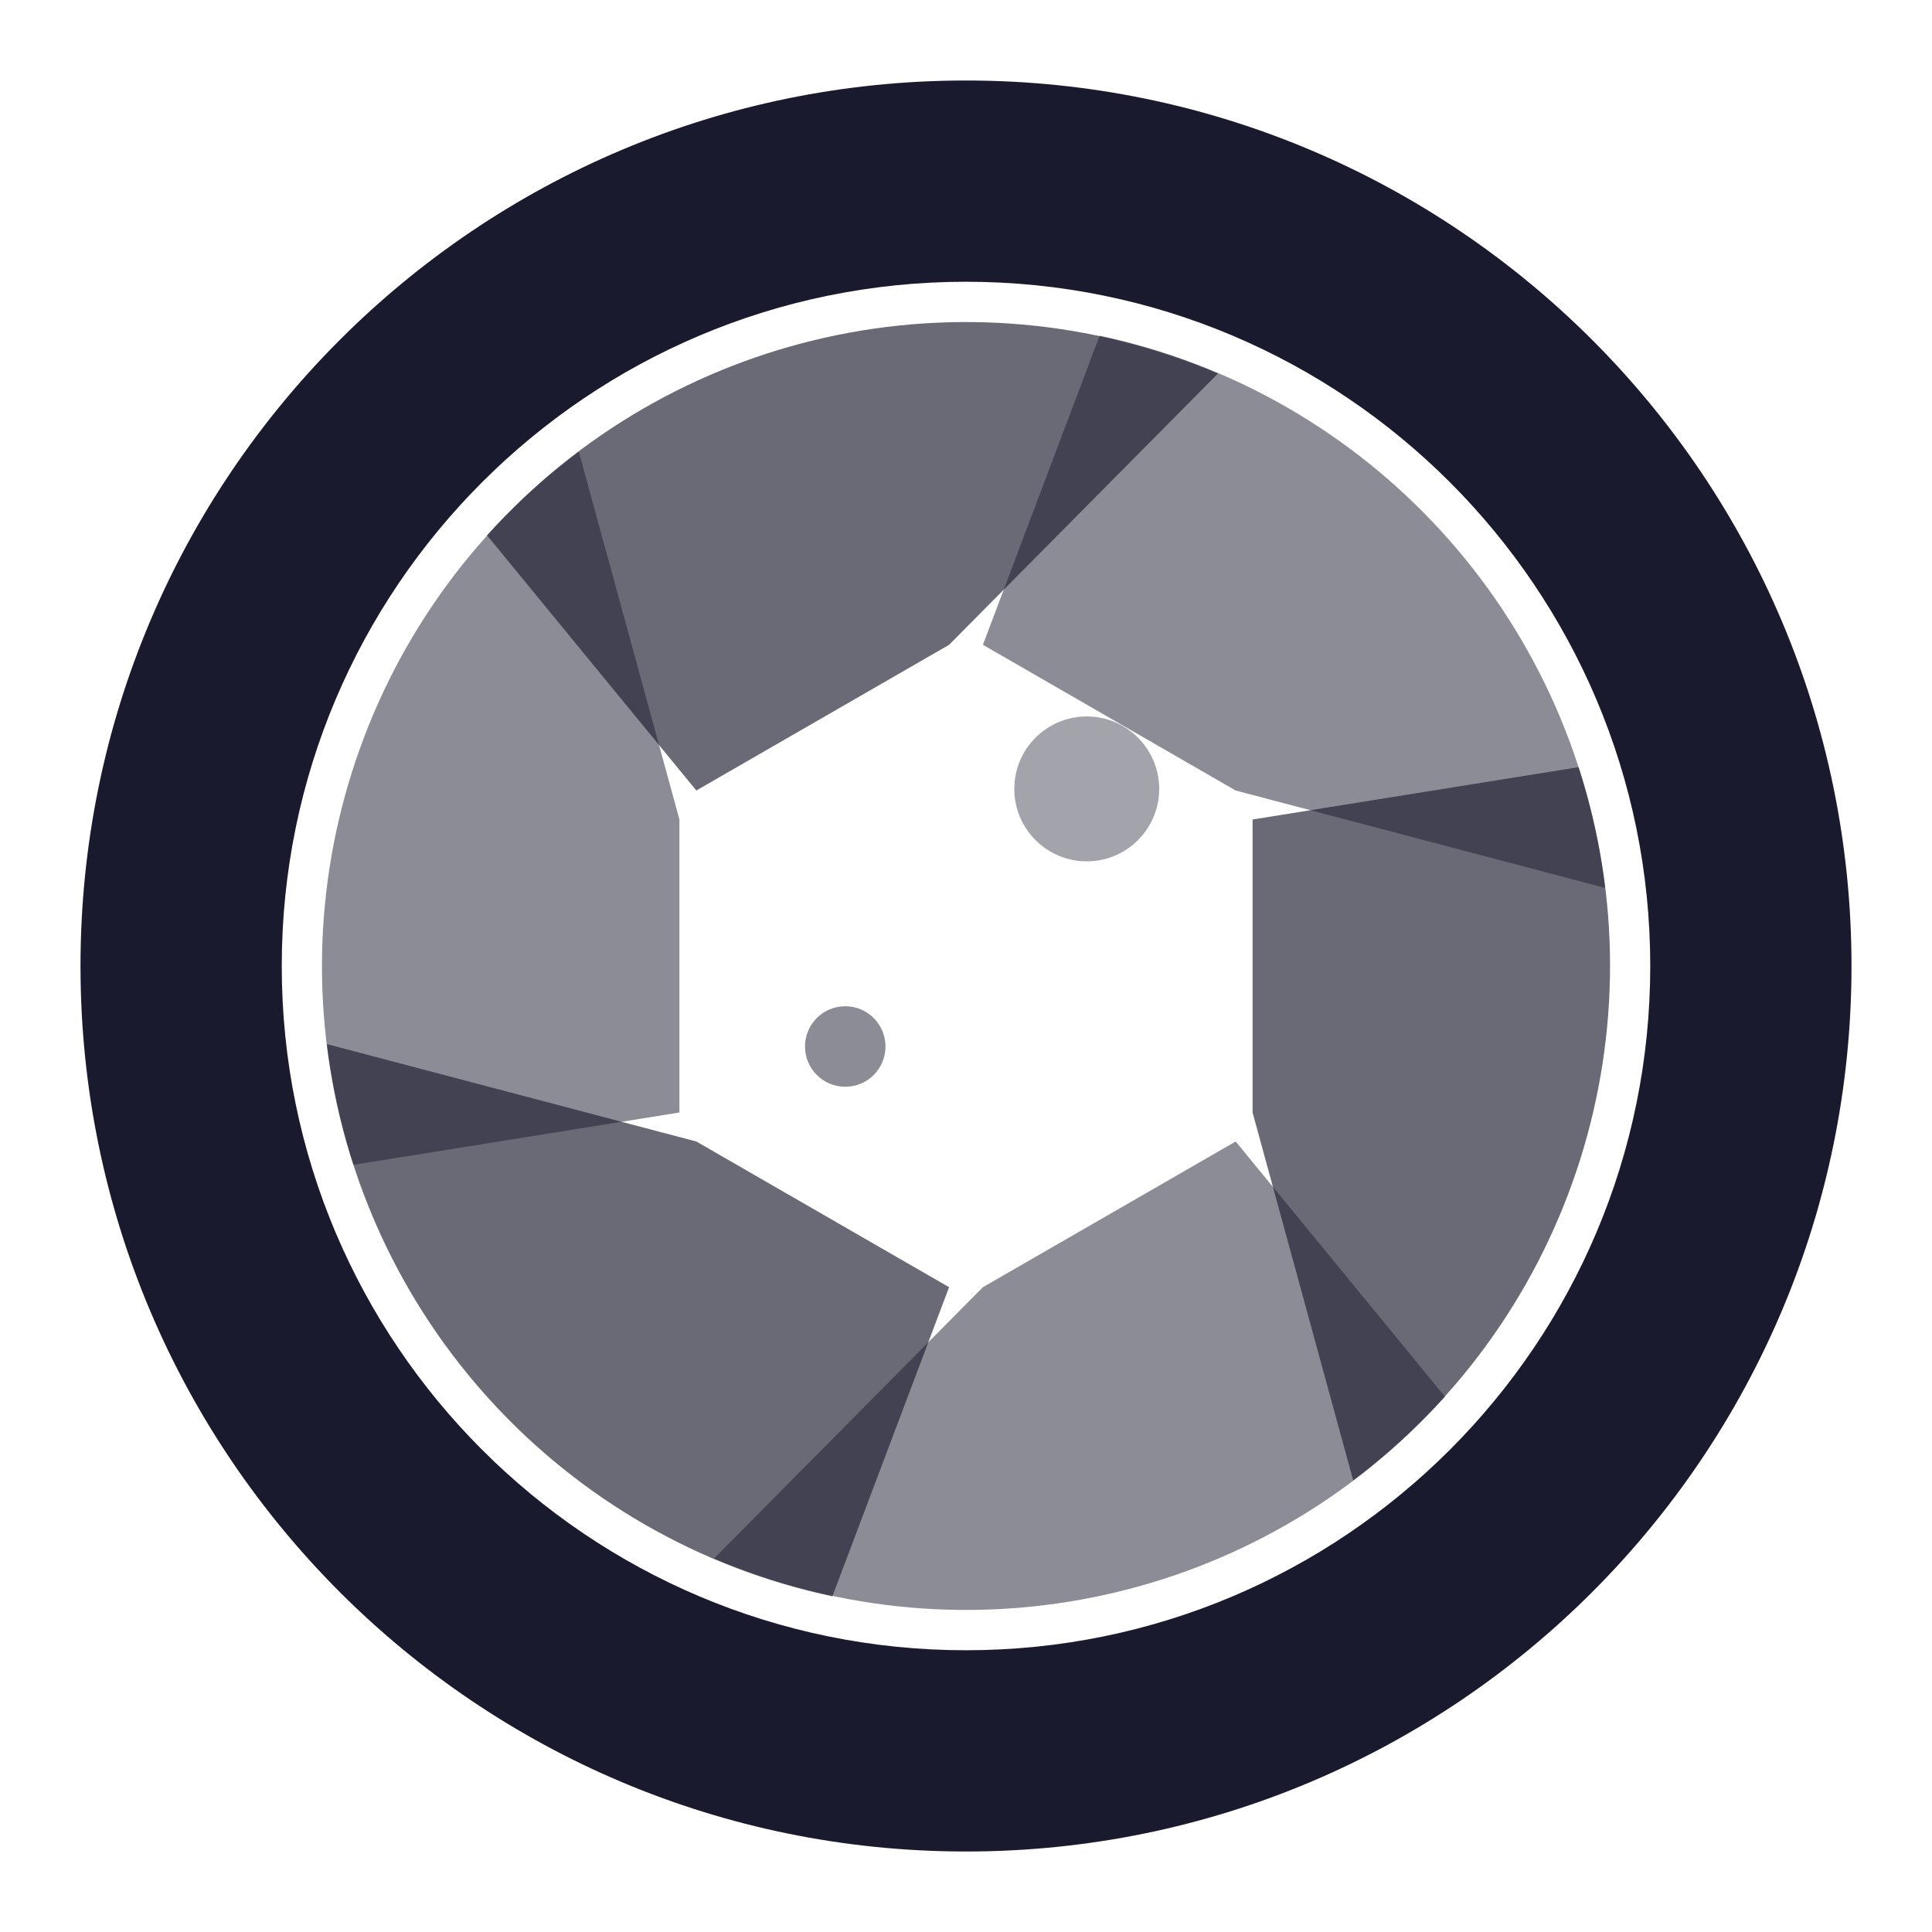
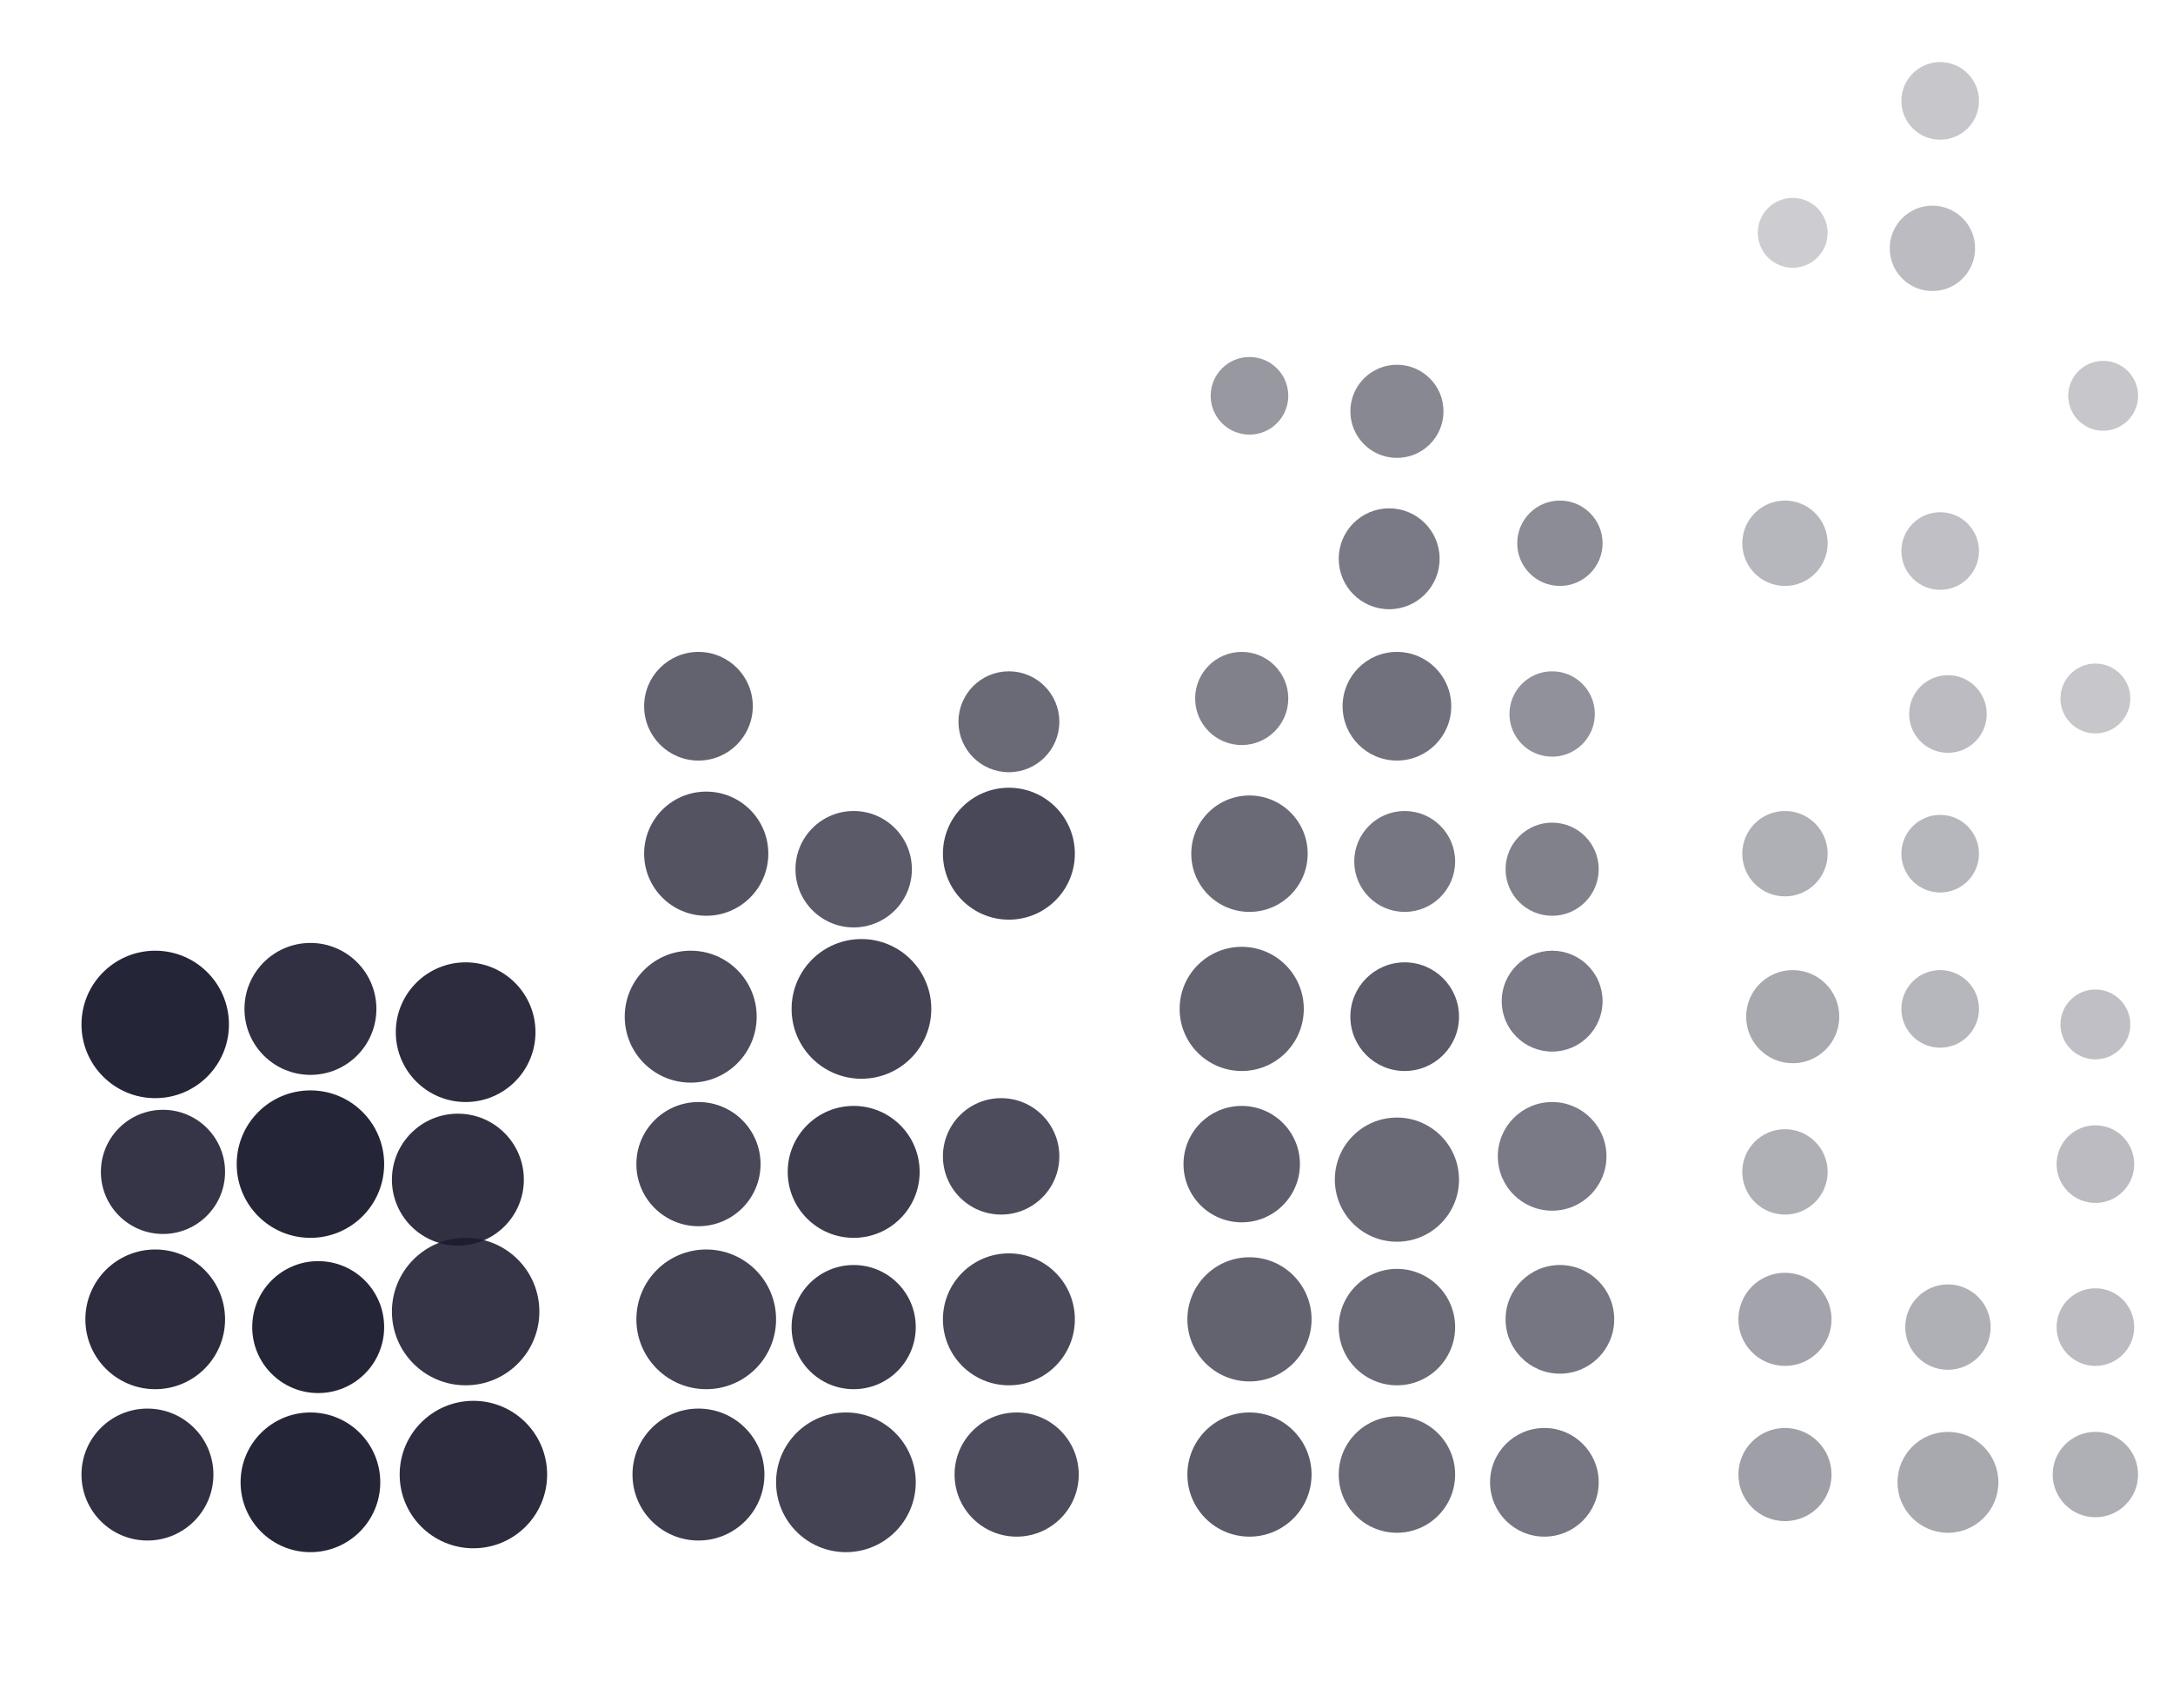
- <svg xmlns="http://www.w3.org/2000/svg" viewBox="0 0 24 24">
+ <svg xmlns="http://www.w3.org/2000/svg" viewBox="0 0 28 22">
  <style>
-     path, circle { fill: #1a1a2e; }
+     circle { fill: #1a1a2e; }
    @media (prefers-color-scheme: dark) {
-       path, circle { fill: #e0e0ff; }
+       circle { fill: #e0e0ff; }
    }
  </style>
-   <path fill-rule="evenodd" d="M 12 1 a 11 11 0 0 1 0 22 a 11 11 0 0 1 0 -22 Z M 12 3.5 a 8.5 8.5 0 0 0 0 17 a 8.5 8.5 0 0 0 0 -17 Z" />
-   <path opacity="0.5" d="M 12.21 8.01 L 13.66 4.17 A 8 8 0 0 1 19.94 11.03 L 15.35 9.82 Z" />
-   <path opacity="0.65" d="M 15.56 10.18 L 19.61 9.53 A 8 8 0 0 1 16.81 18.39 L 15.56 13.82 Z" />
-   <path opacity="0.5" d="M 15.35 14.18 L 17.95 17.35 A 8 8 0 0 1 8.87 19.36 L 12.21 15.99 Z" />
-   <path opacity="0.65" d="M 11.79 15.99 L 10.34 19.83 A 8 8 0 0 1 4.06 12.97 L 8.65 14.18 Z" />
-   <path opacity="0.5" d="M 8.44 13.82 L 4.39 14.47 A 8 8 0 0 1 7.19 5.61 L 8.44 10.18 Z" />
-   <path opacity="0.65" d="M 8.65 9.82 L 6.05 6.65 A 8 8 0 0 1 15.13 4.64 L 11.79 8.01 Z" />
-   <circle opacity="0.4" cx="13.5" cy="9.8" r="0.9" />
-   <circle opacity="0.5" cx="10.5" cy="13" r="0.5" />
+   <circle cx="2.0" cy="13.2" r="0.95" opacity="0.95" />
+   <circle cx="4.0" cy="13.0" r="0.85" opacity="0.90" />
+   <circle cx="6.0" cy="13.3" r="0.90" opacity="0.92" />
+   <circle cx="2.1" cy="15.1" r="0.80" opacity="0.88" />
+   <circle cx="4.0" cy="15.0" r="0.95" opacity="0.95" />
+   <circle cx="5.9" cy="15.2" r="0.85" opacity="0.90" />
+   <circle cx="2.0" cy="17.0" r="0.90" opacity="0.92" />
+   <circle cx="4.1" cy="17.1" r="0.85" opacity="0.95" />
+   <circle cx="6.0" cy="16.9" r="0.95" opacity="0.88" />
+   <circle cx="1.9" cy="19.0" r="0.85" opacity="0.90" />
+   <circle cx="4.0" cy="19.1" r="0.90" opacity="0.95" />
+   <circle cx="6.1" cy="19.0" r="0.95" opacity="0.92" />
+   <circle cx="9.0" cy="9.1" r="0.70" opacity="0.68" />
+   <circle cx="13.0" cy="9.3" r="0.65" opacity="0.65" />
+   <circle cx="9.1" cy="11.0" r="0.80" opacity="0.75" />
+   <circle cx="11.0" cy="11.2" r="0.75" opacity="0.72" />
+   <circle cx="13.0" cy="11.0" r="0.85" opacity="0.80" />
+   <circle cx="8.9" cy="13.1" r="0.85" opacity="0.78" />
+   <circle cx="11.1" cy="13.0" r="0.90" opacity="0.82" />
+   <circle cx="9.0" cy="15.0" r="0.80" opacity="0.80" />
+   <circle cx="11.0" cy="15.1" r="0.85" opacity="0.85" />
+   <circle cx="12.9" cy="14.9" r="0.75" opacity="0.78" />
+   <circle cx="9.1" cy="17.0" r="0.90" opacity="0.82" />
+   <circle cx="11.0" cy="17.1" r="0.80" opacity="0.85" />
+   <circle cx="13.0" cy="17.0" r="0.85" opacity="0.80" />
+   <circle cx="9.0" cy="19.0" r="0.85" opacity="0.85" />
+   <circle cx="10.9" cy="19.1" r="0.90" opacity="0.82" />
+   <circle cx="13.1" cy="19.0" r="0.80" opacity="0.78" />
+   <circle cx="18.0" cy="5.3" r="0.60" opacity="0.52" />
+   <circle cx="16.1" cy="5.1" r="0.50" opacity="0.45" />
+   <circle cx="17.9" cy="7.2" r="0.65" opacity="0.58" />
+   <circle cx="20.1" cy="7.0" r="0.55" opacity="0.50" />
+   <circle cx="16.0" cy="9.0" r="0.60" opacity="0.55" />
+   <circle cx="18.0" cy="9.1" r="0.70" opacity="0.62" />
+   <circle cx="20.0" cy="9.2" r="0.55" opacity="0.48" />
+   <circle cx="16.1" cy="11.0" r="0.75" opacity="0.65" />
+   <circle cx="18.1" cy="11.1" r="0.65" opacity="0.60" />
+   <circle cx="20.0" cy="11.2" r="0.60" opacity="0.55" />
+   <circle cx="16.0" cy="13.0" r="0.80" opacity="0.68" />
+   <circle cx="18.1" cy="13.1" r="0.70" opacity="0.72" />
+   <circle cx="20.0" cy="12.9" r="0.65" opacity="0.58" />
+   <circle cx="16.0" cy="15.0" r="0.75" opacity="0.70" />
+   <circle cx="18.0" cy="15.2" r="0.80" opacity="0.65" />
+   <circle cx="20.0" cy="14.9" r="0.70" opacity="0.58" />
+   <circle cx="16.1" cy="17.0" r="0.80" opacity="0.68" />
+   <circle cx="18.0" cy="17.1" r="0.75" opacity="0.65" />
+   <circle cx="20.1" cy="17.0" r="0.70" opacity="0.60" />
+   <circle cx="16.1" cy="19.0" r="0.80" opacity="0.72" />
+   <circle cx="18.0" cy="19.0" r="0.75" opacity="0.65" />
+   <circle cx="19.9" cy="19.1" r="0.70" opacity="0.60" />
+   <circle cx="25.0" cy="1.3" r="0.50" opacity="0.25" />
+   <circle cx="24.9" cy="3.2" r="0.55" opacity="0.30" />
+   <circle cx="23.1" cy="3.0" r="0.45" opacity="0.22" />
+   <circle cx="27.1" cy="5.1" r="0.45" opacity="0.25" />
+   <circle cx="23.0" cy="7.0" r="0.55" opacity="0.32" />
+   <circle cx="25.0" cy="7.1" r="0.50" opacity="0.28" />
+   <circle cx="25.1" cy="9.2" r="0.50" opacity="0.30" />
+   <circle cx="27.0" cy="9.0" r="0.45" opacity="0.25" />
+   <circle cx="23.0" cy="11.0" r="0.55" opacity="0.35" />
+   <circle cx="25.0" cy="11.0" r="0.50" opacity="0.32" />
+   <circle cx="23.1" cy="13.1" r="0.60" opacity="0.38" />
+   <circle cx="25.0" cy="13.0" r="0.50" opacity="0.32" />
+   <circle cx="27.0" cy="13.2" r="0.45" opacity="0.28" />
+   <circle cx="27.0" cy="15.0" r="0.50" opacity="0.30" />
+   <circle cx="23.0" cy="15.1" r="0.55" opacity="0.35" />
+   <circle cx="23.0" cy="17.0" r="0.60" opacity="0.40" />
+   <circle cx="25.1" cy="17.1" r="0.55" opacity="0.35" />
+   <circle cx="27.0" cy="17.1" r="0.50" opacity="0.30" />
+   <circle cx="23.0" cy="19.0" r="0.60" opacity="0.42" />
+   <circle cx="25.1" cy="19.1" r="0.65" opacity="0.38" />
+   <circle cx="27.0" cy="19.0" r="0.55" opacity="0.35" />
</svg>
